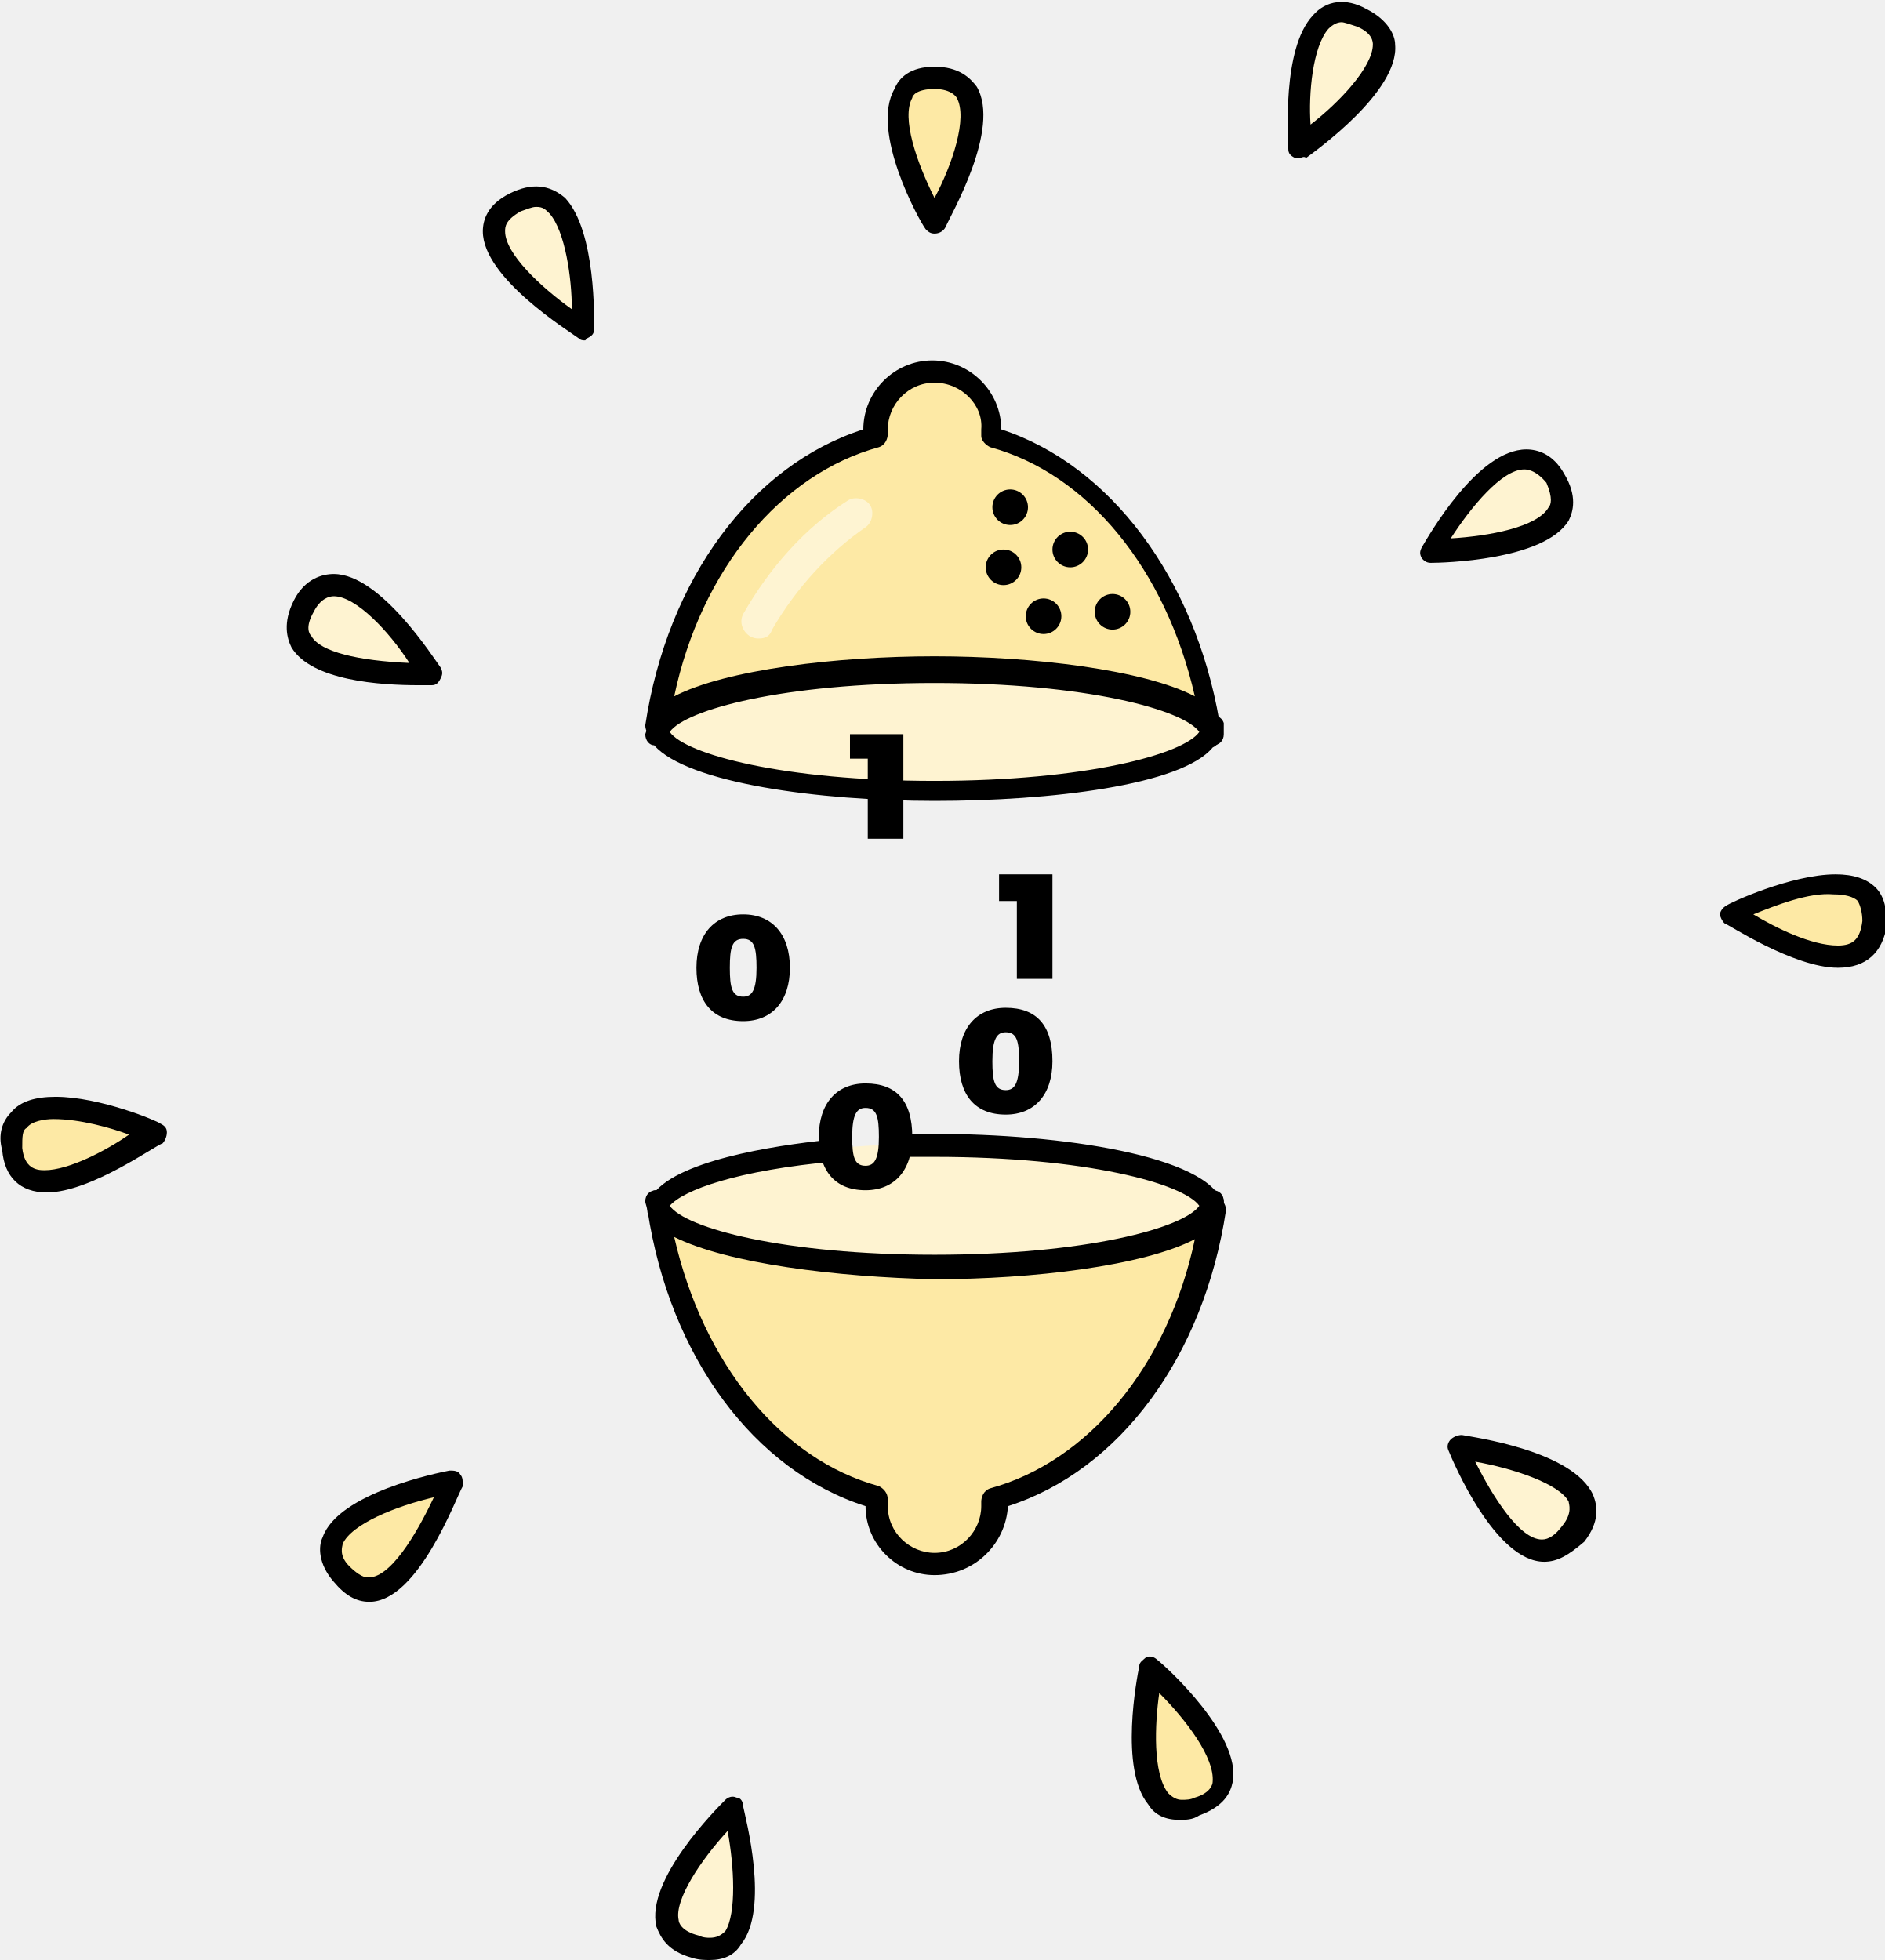
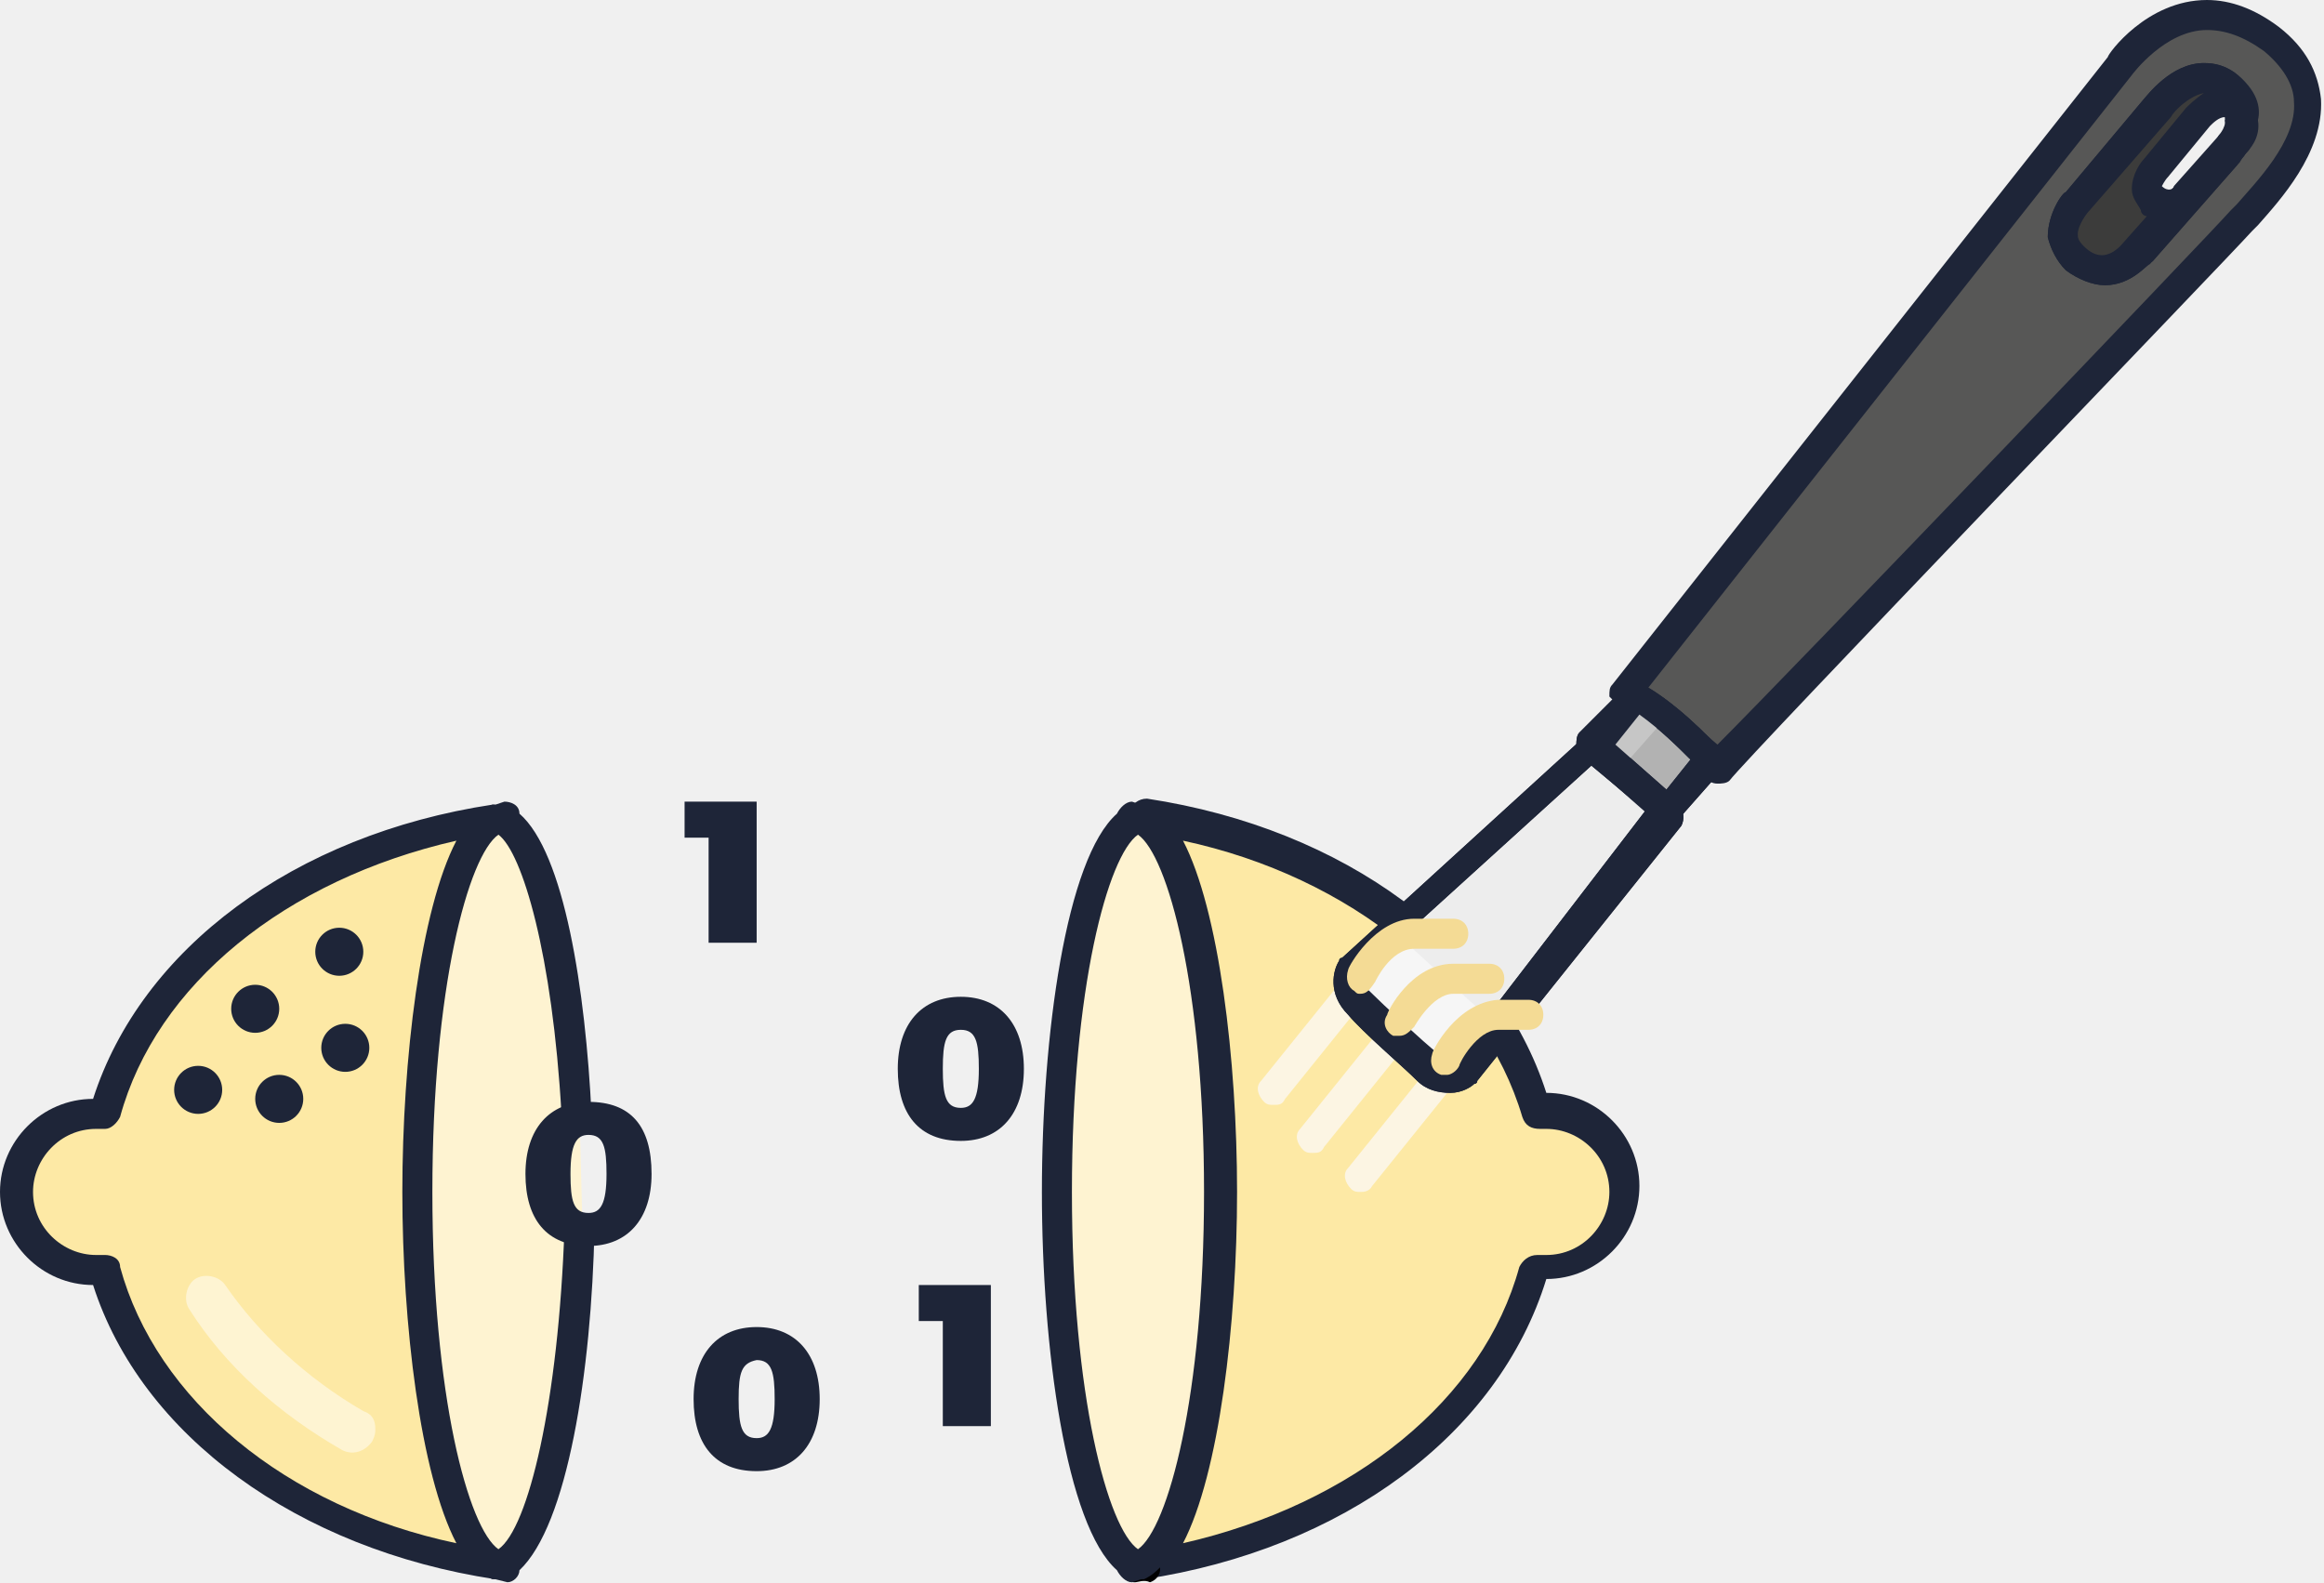
- <svg xmlns="http://www.w3.org/2000/svg" version="1.1" id="Calque_1" x="0px" y="0px" viewBox="0 0 84.7 88.1" enable-background="new 0 0 84.7 88.1" xml:space="preserve">
+ <svg xmlns="http://www.w3.org/2000/svg" version="1.1" id="Calque_1" x="0px" y="0px" viewBox="0 0 77.4 52.7" enable-background="new 0 0 77.4 52.7" xml:space="preserve">
  <g>
-     <path fill="#FFFFFF" stroke="#000000" stroke-linecap="round" stroke-linejoin="round" stroke-miterlimit="10" d="M42,51.1" />
+     <path fill="#FFFFFF" stroke="#000000" stroke-linecap="round" stroke-linejoin="round" stroke-miterlimit="10" d="M34.9,39.7" />
  </g>
  <g>
-     <path fill="#FDE9A5" d="M42,56.9c-6.5,0-11.8-1.1-12.4-2.6c1,6.5,4.9,11.6,9.8,13c0,0.1,0,0.2,0,0.4c0,1.5,1.2,2.6,2.6,2.6   s2.6-1.2,2.6-2.6c0-0.1,0-0.2,0-0.4c5-1.4,8.8-6.5,9.8-13C53.8,55.7,48.5,56.9,42,56.9z" />
-     <path d="M42,70.8c-1.7,0-3.1-1.4-3.1-3.1c-5-1.6-8.8-6.7-9.8-13.3c0-0.2,0.1-0.5,0.4-0.6c0.2-0.1,0.5,0,0.6,0.3   c0.4,1,4.8,2.3,12,2.3s11.5-1.3,12-2.3c0.1-0.2,0.4-0.3,0.6-0.3c0.2,0.1,0.4,0.3,0.4,0.6c-1,6.6-4.8,11.7-9.8,13.3   C45.2,69.4,43.8,70.8,42,70.8z M30.3,55.6c1.3,5.7,4.8,10,9.2,11.2c0.2,0.1,0.4,0.3,0.4,0.6c0,0.1,0,0.2,0,0.3c0,1.2,1,2.1,2.1,2.1   c1.2,0,2.1-1,2.1-2.1c0-0.1,0-0.2,0-0.2c0-0.2,0.1-0.5,0.4-0.6c4.4-1.2,8-5.5,9.2-11.2c-2.3,1.2-7.3,1.8-11.7,1.8   C37.6,57.4,32.7,56.8,30.3,55.6z" />
+     <path fill="#FDE9A5" d="M40.7,39.7c0,6.5-1.1,11.8-2.6,12.4c6.5-1,11.6-4.9,13-9.8c0.1,0,0.2,0,0.4,0c1.5,0,2.6-1.2,2.6-2.6   c0-1.5-1.2-2.6-2.6-2.6c-0.1,0-0.2,0-0.4,0c-1.4-5-6.5-8.8-13-9.8C39.5,27.9,40.7,33.2,40.7,39.7z" />
+     <path fill="#1E2538" d="M38.1,52.6c-0.2,0-0.4-0.1-0.5-0.4c-0.1-0.2,0-0.5,0.3-0.6c1-0.4,2.3-4.8,2.3-12c0-7.1-1.3-11.5-2.3-12   c-0.2-0.1-0.3-0.4-0.3-0.6c0.1-0.2,0.3-0.4,0.6-0.4c6.6,1,11.7,4.8,13.3,9.8c1.7,0,3.1,1.4,3.1,3.1s-1.4,3.1-3.1,3.1   C49.9,47.8,44.7,51.6,38.1,52.6C38.1,52.6,38.1,52.6,38.1,52.6z M39.4,28c1.2,2.3,1.8,7.3,1.8,11.7c0,4.4-0.6,9.4-1.8,11.7   c5.7-1.3,10-4.8,11.2-9.2c0.1-0.2,0.3-0.4,0.6-0.4c0.1,0,0.2,0,0.3,0c1.2,0,2.1-1,2.1-2.1c0-1.2-1-2.1-2.1-2.1c-0.1,0-0.2,0-0.2,0   c-0.3,0-0.5-0.1-0.6-0.4C49.4,32.8,45,29.2,39.4,28z" />
  </g>
  <g>
-     <path fill="#FFFFFF" d="M29.5,54c0,0.1,0,0.2,0.1,0.3C29.6,54.2,29.6,54.1,29.5,54L29.5,54z" />
-     <path d="M29.6,54.8c-0.2,0-0.4-0.1-0.5-0.3C29.1,54.3,29,54.1,29,54c0-0.3,0.2-0.5,0.5-0.5c0.3,0,0.5,0.2,0.5,0.4l0,0.3   c0,0.2-0.1,0.5-0.4,0.6C29.7,54.8,29.6,54.8,29.6,54.8z" />
+     <path fill="#FFFFFF" d="M37.8,52.2c0.1,0,0.2,0,0.3-0.1C38,52.1,37.9,52.1,37.8,52.2L37.8,52.2z" />
+     <path d="M37.8,52.7c-0.3,0-0.5-0.2-0.5-0.5v0c0-0.3,0.2-0.5,0.4-0.5l0.3,0c0.2,0,0.5,0.1,0.6,0.4c0.1,0.2,0,0.5-0.3,0.6   C38.1,52.6,37.9,52.7,37.8,52.7z" />
  </g>
  <g>
-     <path fill="#FFFFFF" d="M54.5,54c0,0.1,0,0.2-0.1,0.3C54.5,54.2,54.5,54.1,54.5,54L54.5,54z" />
-     <path d="M54.5,54.8c0,0-0.1,0-0.1,0c-0.2-0.1-0.4-0.3-0.4-0.6l0-0.3c0-0.2,0.2-0.4,0.5-0.4c0.3,0,0.5,0.2,0.5,0.5   c0,0.2,0,0.3-0.1,0.5C54.8,54.7,54.7,54.8,54.5,54.8z" />
+     <path fill="#FEF3D1" d="M35.2,39.7c0,6.5,1.1,11.8,2.6,12.4l-0.1,0.1c0.1,0,0.2,0,0.3-0.1c1.5-0.7,2.6-6,2.6-12.4   S39.5,27.9,38,27.2c-0.1,0-0.2,0-0.3-0.1l0.1,0.1C36.4,27.9,35.2,33.2,35.2,39.7z" />
+     <path fill="#1E2538" d="M37.7,52.7c-0.2,0-0.4-0.2-0.5-0.4c-1.7-1.5-2.5-7.4-2.5-12.6c0-5.2,0.8-11.1,2.5-12.6   c0.1-0.2,0.3-0.4,0.5-0.4l0.3,0.1c0,0,0.1,0,0.1,0c2,0.9,2.9,7.3,2.9,12.9s-0.9,12-2.9,12.9c0,0-0.1,0-0.1,0L37.7,52.7   C37.7,52.7,37.7,52.7,37.7,52.7z M37.9,27.8c-1,0.7-2.2,5.1-2.2,11.9s1.2,11.2,2.2,11.9c1-0.7,2.2-5.1,2.2-11.9   S38.9,28.5,37.9,27.8z" />
  </g>
  <g>
-     <path fill="#FEF3D1" d="M37.5,51.6c-4.3,0.4-7.4,1.3-7.9,2.4l-0.1-0.1c0,0.1,0,0.2,0.1,0.3c0.7,1.5,6,2.6,12.4,2.6   s11.8-1.1,12.4-2.6c0-0.1,0-0.2,0.1-0.3L54.5,54c-0.7-1.5-6-2.6-12.4-2.6c-0.5,0-1.1,0-1.6,0" />
-     <path d="M42,57.3c-5.6,0-12-0.9-12.9-2.9c0,0,0-0.1,0-0.1L29.1,54c0-0.2,0.1-0.5,0.4-0.5c1.4-1.5,6-2.1,8.1-2.3   c0.3,0,0.5,0.2,0.5,0.5s-0.2,0.5-0.5,0.5c-4.5,0.4-6.9,1.3-7.5,2c0.7,1,5.1,2.2,11.9,2.2c6.8,0,11.2-1.2,11.9-2.2   c-0.7-1-5.1-2.2-11.9-2.2c-0.5,0-1.1,0-1.6,0c-0.3,0-0.5-0.2-0.5-0.5c0-0.3,0.2-0.5,0.5-0.5c5.5-0.2,12.5,0.6,14.2,2.5   c0.2,0.1,0.4,0.3,0.4,0.5L55,54.3c0,0,0,0.1,0,0.1C54,56.4,47.6,57.3,42,57.3z" />
+     <path fill="#FFFFFF" stroke="#000000" stroke-linecap="round" stroke-linejoin="round" stroke-miterlimit="10" d="M19.7,39.7" />
  </g>
  <g>
-     <path fill="#FFFFFF" stroke="#000000" stroke-linecap="round" stroke-linejoin="round" stroke-miterlimit="10" d="M42,35.9" />
+     <path fill="#FDE9A5" d="M13.9,39.7c0-6.5,1.1-11.8,2.6-12.4c-6.5,1-11.6,4.9-13,9.8c-0.1,0-0.2,0-0.4,0c-1.5,0-2.6,1.2-2.6,2.6   c0,1.5,1.2,2.6,2.6,2.6c0.1,0,0.2,0,0.4,0c1.4,5,6.5,8.8,13,9.8C15,51.5,13.9,46.1,13.9,39.7z" />
+     <path fill="#1E2538" d="M16.5,52.6C16.5,52.6,16.4,52.6,16.5,52.6c-6.6-1-11.8-4.8-13.4-9.8c-1.7,0-3.1-1.4-3.1-3.1   c0-1.7,1.4-3.1,3.1-3.1c1.6-5,6.7-8.8,13.3-9.8c0.2,0,0.5,0.1,0.6,0.4c0.1,0.2,0,0.5-0.3,0.6c-1,0.4-2.3,4.8-2.3,12   s1.3,11.5,2.3,12c0.2,0.1,0.3,0.4,0.3,0.6C16.9,52.5,16.7,52.6,16.5,52.6z M3.5,41.8c0.2,0,0.5,0.1,0.5,0.4c1.2,4.4,5.5,8,11.2,9.2   c-1.2-2.3-1.8-7.3-1.8-11.7c0-4.4,0.6-9.4,1.8-11.7c-5.7,1.3-10,4.8-11.2,9.2c-0.1,0.2-0.3,0.4-0.5,0.4c-0.1,0-0.2,0-0.3,0   c-1.2,0-2.1,1-2.1,2.1c0,1.2,1,2.1,2.1,2.1C3.2,41.8,3.3,41.8,3.5,41.8C3.4,41.8,3.4,41.8,3.5,41.8z" />
  </g>
  <g>
-     <path fill="#FDE9A5" d="M42,30.1c6.5,0,11.8,1.1,12.4,2.6c-1-6.5-4.9-11.6-9.8-13c0-0.1,0-0.2,0-0.4c0-1.5-1.2-2.6-2.6-2.6   c-1.5,0-2.6,1.2-2.6,2.6c0,0.1,0,0.2,0,0.4c-5,1.4-8.8,6.5-9.8,13C30.2,31.2,35.6,30.1,42,30.1z" />
-     <path d="M54.5,33.2c-0.2,0-0.4-0.1-0.5-0.3c-0.4-1-4.8-2.3-12-2.3s-11.5,1.3-12,2.3c-0.1,0.2-0.4,0.3-0.6,0.3   c-0.2-0.1-0.4-0.3-0.4-0.6c1-6.6,4.8-11.7,9.8-13.3c0-1.7,1.4-3.1,3.1-3.1c1.7,0,3.1,1.4,3.1,3.1c4.9,1.6,8.7,6.7,9.8,13.1   c0,0.1,0,0.1,0,0.2C55,33,54.8,33.2,54.5,33.2C54.5,33.2,54.5,33.2,54.5,33.2z M42,17.2c-1.2,0-2.1,1-2.1,2.1c0,0.1,0,0.2,0,0.2   c0,0.2-0.1,0.5-0.4,0.6c-4.4,1.2-8,5.5-9.2,11.2c2.3-1.2,7.3-1.8,11.7-1.8c4.4,0,9.4,0.6,11.7,1.8c-1.3-5.7-4.8-10-9.2-11.2   c-0.2-0.1-0.4-0.3-0.4-0.5c0-0.1,0-0.2,0-0.3C44.2,18.2,43.2,17.2,42,17.2z" />
+     <path fill="#FEF3D1" d="M19.3,37.1c-0.3-5.2-1.3-9.3-2.5-9.8l0.1-0.1c-0.1,0-0.2,0-0.3,0.1c-1.5,0.7-2.6,6-2.6,12.4   s1.1,11.8,2.6,12.4c0.1,0,0.2,0,0.3,0.1l-0.1-0.1c1.4-0.6,2.5-5.3,2.6-11.2" />
+     <path fill="#1E2538" d="M16.9,52.7C16.8,52.7,16.8,52.7,16.9,52.7l-0.4-0.1c0,0-0.1,0-0.1,0c-2-0.9-2.9-7.3-2.9-12.9   c0-5.6,0.9-12,2.9-12.9c0,0,0.1,0,0.1,0l0.3-0.1c0.2,0,0.5,0.1,0.5,0.4c1.5,1.3,2.2,5.9,2.4,10c0,0.3-0.2,0.5-0.5,0.5   c-0.3,0-0.5-0.2-0.5-0.5c-0.3-5.3-1.3-8.7-2.1-9.3c-1,0.7-2.2,5.1-2.2,11.9c0,6.8,1.2,11.2,2.2,11.9c1-0.7,2-4.9,2.2-10.7   c0-0.3,0.2-0.5,0.5-0.5c0.3,0,0.5,0.2,0.5,0.5c-0.1,4.8-0.9,9.9-2.5,11.4C17.3,52.5,17.1,52.7,16.9,52.7z" />
  </g>
  <g>
-     <path fill="#FFFFFF" d="M54.5,33c0-0.1,0-0.2-0.1-0.3C54.5,32.8,54.5,32.9,54.5,33L54.5,33z" />
-     <path d="M54.5,33.5L54.5,33.5c-0.3,0-0.5-0.2-0.5-0.4l0-0.3c0-0.2,0.1-0.5,0.4-0.6c0.2-0.1,0.5,0,0.6,0.3C55,32.7,55,32.8,55,33   C55,33.3,54.8,33.5,54.5,33.5z" />
+     <circle fill="#1E2538" cx="6.6" cy="36.3" r="0.8" />
  </g>
  <g>
-     <path fill="#FEF3D1" d="M42,35.5c6.5,0,11.8-1.1,12.4-2.6l0.1,0.1c0-0.1,0-0.2-0.1-0.3c-0.7-1.5-6-2.6-12.4-2.6s-11.8,1.1-12.4,2.6   c0,0.1,0,0.2-0.1,0.3l0.1-0.1C30.2,34.4,35.6,35.5,42,35.5z" />
-     <path d="M42,36c-5.2,0-11.1-0.8-12.6-2.5C29.2,33.5,29,33.3,29,33l0.1-0.3c0,0,0-0.1,0-0.1c0.9-2,7.3-2.9,12.9-2.9   c5.6,0,12,0.9,12.9,2.9c0,0,0,0.1,0,0.1l0,0.2c0,0.1,0,0.1,0,0.2c0,0.2-0.2,0.4-0.4,0.5C53.1,35.3,47.2,36,42,36z M30.1,32.9   c0.7,1,5.1,2.2,11.9,2.2c6.8,0,11.2-1.2,11.9-2.2c-0.7-1-5.1-2.2-11.9-2.2C35.2,30.7,30.8,31.9,30.1,32.9z" />
+     <circle fill="#1E2538" cx="9.3" cy="36.6" r="0.8" />
  </g>
  <g>
-     <circle cx="45.4" cy="22.8" r="0.8" />
+     <circle fill="#1E2538" cx="11.5" cy="34.9" r="0.8" />
  </g>
  <g>
-     <circle cx="45.1" cy="25.5" r="0.8" />
+     <circle fill="#1E2538" cx="8.5" cy="33.6" r="0.8" />
  </g>
  <g>
-     <circle cx="46.9" cy="27.7" r="0.8" />
+     <circle fill="#1E2538" cx="11.3" cy="31.7" r="0.8" />
  </g>
  <g>
-     <circle cx="48.1" cy="24.7" r="0.8" />
+     <path fill="#1E2538" d="M31.4,47.5v-3.5h-0.8v-1.2H33v4.7H31.4z" />
  </g>
  <g>
-     <circle cx="50" cy="27.5" r="0.8" />
+     <path fill="#1E2538" d="M23.6,31.4v-3.5h-0.8v-1.2h2.4v4.7H23.6z" />
  </g>
  <g>
-     <path fill="#FDE9A5" d="M42,10c0,0,3.8-6.5,0-6.5C38.3,3.5,42,10,42,10z" />
-     <path d="M42,10.5L42,10.5c-0.2,0-0.3-0.1-0.4-0.2c-0.3-0.4-2.5-4.4-1.4-6.3C40.4,3.5,40.9,3,42,3s1.6,0.5,1.9,0.9   c1.1,1.9-1.2,5.8-1.4,6.3C42.4,10.4,42.2,10.5,42,10.5z M42,4c-0.8,0-1,0.3-1,0.4c-0.5,0.9,0.2,2.9,1,4.5c0.8-1.5,1.5-3.6,1-4.5   C43,4.4,42.8,4,42,4z" />
+     <path fill="#1E2538" d="M34.1,35.6c0,1.5-0.8,2.4-2.1,2.4c-1.4,0-2.1-0.9-2.1-2.4c0-1.5,0.8-2.4,2.1-2.4   C33.3,33.2,34.1,34.1,34.1,35.6z M31.4,35.6c0,0.9,0.1,1.3,0.6,1.3c0.4,0,0.6-0.3,0.6-1.3c0-0.9-0.1-1.3-0.6-1.3   C31.5,34.3,31.4,34.7,31.4,35.6z" />
  </g>
  <g>
-     <path fill="#FEF3D1" d="M26.3,14.8c0,0,0.2-7.5-3.1-5.7C19.9,10.8,26.3,14.8,26.3,14.8z" />
-     <path d="M26.3,15.3c-0.1,0-0.2,0-0.3-0.1c-0.4-0.3-4.3-2.7-4.3-4.8c0-0.5,0.2-1.2,1.2-1.7c1-0.5,1.8-0.4,2.5,0.2   c1.4,1.5,1.3,5.5,1.3,5.9c0,0.2-0.1,0.3-0.3,0.4C26.4,15.2,26.3,15.3,26.3,15.3z M24.1,9.3c-0.2,0-0.4,0.1-0.7,0.2   c-0.7,0.4-0.7,0.7-0.7,0.9c0,1,1.6,2.5,3,3.5c0-1.4-0.3-3.5-1-4.3C24.5,9.4,24.4,9.3,24.1,9.3z" />
+     <path fill="#1E2538" d="M21.7,39.1c0,1.5-0.8,2.4-2.1,2.4c-1.4,0-2.1-0.9-2.1-2.4c0-1.5,0.8-2.4,2.1-2.4   C21,36.7,21.7,37.5,21.7,39.1z M19,39.1c0,0.9,0.1,1.3,0.6,1.3c0.4,0,0.6-0.3,0.6-1.3c0-0.9-0.1-1.3-0.6-1.3   C19.2,37.8,19,38.1,19,39.1z" />
  </g>
  <g>
-     <path fill="#FEF3D1" d="M19.4,30.3c0,0-4-6.3-5.7-3C11.9,30.6,19.4,30.3,19.4,30.3z" />
-     <path d="M18.8,30.8L18.8,30.8c-1.7,0-4.8-0.2-5.7-1.7c-0.2-0.4-0.4-1.1,0.1-2.1c0.5-1,1.3-1.2,1.8-1.2c2.1,0,4.5,3.8,4.8,4.2   c0.1,0.2,0.1,0.3,0,0.5c-0.1,0.2-0.2,0.3-0.4,0.3C19.4,30.8,19.2,30.8,18.8,30.8z M15,26.8c-0.2,0-0.6,0.1-0.9,0.7   c-0.4,0.7-0.2,1-0.1,1.1c0.4,0.7,2.1,1.1,4.4,1.2C17.5,28.4,16,26.8,15,26.8z" />
+     <path fill="#1E2538" d="M27.3,46.6c0,1.5-0.8,2.4-2.1,2.4c-1.4,0-2.1-0.9-2.1-2.4c0-1.5,0.8-2.4,2.1-2.4   C26.5,44.2,27.3,45.1,27.3,46.6z M24.6,46.6c0,0.9,0.1,1.3,0.6,1.3c0.4,0,0.6-0.3,0.6-1.3c0-0.9-0.1-1.3-0.6-1.3   C24.7,45.4,24.6,45.7,24.6,46.6z" />
+   </g>
+   <g opacity="0.5">
+     <path fill="#FFFFFF" d="M12.5,47.6c0,0.1,0,0.2-0.1,0.4c-0.2,0.3-0.6,0.5-1,0.3c-2.1-1.2-3.9-2.8-5.1-4.7c-0.2-0.3-0.1-0.8,0.2-1   c0.3-0.2,0.8-0.1,1,0.2c1.1,1.6,2.7,3.1,4.6,4.2C12.4,47.1,12.5,47.3,12.5,47.6z" />
  </g>
  <g>
-     <path fill="#FDE9A5" d="M6.9,50.9c0,0-6.8-3-6.4,0.7C0.9,55.4,6.9,50.9,6.9,50.9z" />
-     <path d="M2.1,53.6C2.1,53.6,2.1,53.6,2.1,53.6c-1.2,0-1.9-0.7-2-1.9C-0.1,51,0.1,50.4,0.5,50c0.4-0.5,1.1-0.7,2-0.7   c2,0,4.6,1.1,4.7,1.2c0.2,0.1,0.3,0.2,0.3,0.4c0,0.2-0.1,0.4-0.2,0.5C7.1,51.4,4.1,53.6,2.1,53.6z M2.4,50.3c-0.4,0-1,0.1-1.2,0.4   C1,50.8,1,51.1,1,51.6c0.1,0.9,0.6,1,1,1l0,0c1.1,0,2.8-0.9,3.8-1.6C5,50.7,3.6,50.3,2.4,50.3z" />
+     <path fill="#FCF5E3" d="M45.3,39.7c-0.1,0-0.2,0-0.3-0.1c-0.2-0.2-0.3-0.5-0.1-0.7l2.9-3.6c0.2-0.2,0.5-0.3,0.7-0.1   c0.2,0.2,0.3,0.5,0.1,0.7l-2.9,3.6C45.6,39.7,45.4,39.7,45.3,39.7z" />
  </g>
  <g>
-     <path fill="#FDE9A5" d="M20.3,66.6c0,0-7.4,1.3-4.9,4.2C17.8,73.6,20.3,66.6,20.3,66.6z" />
-     <path d="M16.6,72L16.6,72c-0.6,0-1.1-0.3-1.6-0.9c-0.7-0.8-0.7-1.6-0.5-2c0.7-2,5.2-2.9,5.7-3c0.2,0,0.4,0,0.5,0.2   c0.1,0.1,0.1,0.3,0.1,0.5C20.5,67.3,18.8,72,16.6,72z M19.5,67.3c-1.7,0.4-3.7,1.2-4.1,2.1c0,0.1-0.2,0.5,0.3,1   c0.3,0.3,0.6,0.5,0.8,0.5C17.5,71,18.7,69,19.5,67.3z" />
+     <path fill="#FCF5E3" d="M43.7,38.4c-0.1,0-0.2,0-0.3-0.1c-0.2-0.2-0.3-0.5-0.1-0.7l2.9-3.6c0.2-0.2,0.5-0.3,0.7-0.1   c0.2,0.2,0.3,0.5,0.1,0.7l-2.9,3.6C44,38.4,43.9,38.4,43.7,38.4z" />
  </g>
  <g>
-     <path fill="#FEF3D1" d="M32.9,81.3c0,0-5.4,5.2-1.7,6.2C34.8,88.6,32.9,81.3,32.9,81.3z" />
-     <path d="M31.9,88.1L31.9,88.1c-0.2,0-0.5,0-0.8-0.1c-1.1-0.3-1.4-0.9-1.6-1.4c-0.5-2.1,2.7-5.3,3.1-5.7c0.1-0.1,0.3-0.2,0.5-0.1   c0.2,0,0.3,0.2,0.3,0.4c0.1,0.5,1.2,4.6-0.1,6.2C33,87.9,32.5,88.1,31.9,88.1z M32.7,82.3c-1.2,1.3-2.4,3.1-2.2,4   c0,0.1,0.1,0.5,0.9,0.7c0.2,0.1,0.4,0.1,0.5,0.1l0,0c0.3,0,0.5-0.1,0.7-0.3C33.1,86,33,83.9,32.7,82.3z" />
+     <path fill="#FCF5E3" d="M42.4,36.8c-0.1,0-0.2,0-0.3-0.1c-0.2-0.2-0.3-0.5-0.1-0.7l2.9-3.6c0.2-0.2,0.5-0.3,0.7-0.1   c0.2,0.2,0.3,0.5,0.1,0.7l-2.9,3.6C42.7,36.8,42.6,36.8,42.4,36.8z" />
  </g>
  <g>
-     <path fill="#FDE9A5" d="M51.7,75.1c0,0-1.5,7.3,2,6.1C57.3,80,51.7,75.1,51.7,75.1z" />
-     <path d="M53,81.8L53,81.8c-0.6,0-1.1-0.2-1.4-0.7c-1.3-1.6-0.5-5.7-0.4-6.2c0-0.2,0.2-0.3,0.3-0.4c0.2-0.1,0.4,0,0.5,0.1   c0.4,0.3,3.8,3.4,3.4,5.5c-0.1,0.5-0.4,1.1-1.5,1.5C53.6,81.8,53.3,81.8,53,81.8z M52.1,76.1c-0.2,1.4-0.3,3.6,0.4,4.5   c0.2,0.2,0.4,0.3,0.6,0.3l0,0c0.2,0,0.4,0,0.6-0.1c0.7-0.2,0.8-0.6,0.8-0.7C54.6,79,53.3,77.3,52.1,76.1z" />
+     <g>
+       <path fill="#575756" d="M70.6,2.2L54.2,23.1c0.1,0,0.2,0.1,0.3,0.2c1,0.6,2.1,1.6,2.5,2.1c0.1,0.1,0.2,0.2,0.2,0.2    S73.9,8.2,74.6,7.4c0.8-0.9,3.9-3.8,1-6C72.8-1,70.6,2.2,70.6,2.2z M74.2,2.8c0.5,0.4,0.6,0.8,0.6,1.2c0,0.4-0.3,0.7-0.3,0.7    c-0.1,0.2-0.3,0.3-0.3,0.3l-3,3.3c0,0-0.9,1.1-2.1,0.2c-0.9-0.8,0.1-1.9,0.1-1.9l2.6-3.1C71.9,3.6,73.1,2,74.2,2.8z" />
+       <path fill="#1E2538" d="M57.2,26.1C57.2,26.1,57.2,26.1,57.2,26.1c-0.2,0-0.3-0.1-0.4-0.2l-0.2-0.2c-0.3-0.3-1.3-1.4-2.4-2    c-0.2-0.1-0.2-0.1-0.3-0.2c-0.1-0.1-0.2-0.2-0.3-0.3c0-0.2,0-0.3,0.1-0.4L70.2,1.9c0-0.1,1.3-1.9,3.3-1.9c0.8,0,1.6,0.3,2.4,0.9    c0.9,0.7,1.3,1.5,1.4,2.4c0.1,1.8-1.4,3.4-2.1,4.2L75,7.7C74.2,8.6,58.2,25.2,57.6,26C57.5,26.1,57.3,26.1,57.2,26.1z M54.9,22.9    c1,0.6,1.8,1.5,2.3,1.9C59.7,22.3,73.6,7.8,74.3,7l0.2-0.2c0.6-0.7,2-2.1,1.9-3.4c0-0.6-0.4-1.2-1-1.7C74.7,1.2,74.1,1,73.5,1    C72.1,1,71,2.5,71,2.5L54.9,22.9z M70.1,9.5c-0.4,0-0.9-0.2-1.3-0.5c-0.3-0.3-0.5-0.7-0.6-1.1c0-0.8,0.5-1.5,0.6-1.5l2.6-3.1    c0.1-0.1,0.9-1.2,2-1.2c0.4,0,0.7,0.1,1,0.3C75.2,3,75.3,3.6,75.2,4c0,0.6-0.3,1-0.4,1.1c-0.1,0.2-0.3,0.3-0.3,0.4l-2.9,3.3    C71.5,8.8,71,9.5,70.1,9.5z M73.5,3.1c-0.5,0-1.1,0.6-1.2,0.8L69.6,7c-0.1,0.1-0.4,0.5-0.4,0.8c0,0.1,0,0.2,0.2,0.4    c0.2,0.2,0.4,0.3,0.6,0.3c0.4,0,0.7-0.4,0.7-0.4l3-3.3c0,0,0.1-0.1,0.2-0.3c0.1-0.1,0.2-0.3,0.2-0.4c0,0,0-0.1,0-0.1    c0-0.2,0-0.4-0.4-0.7C73.8,3.1,73.6,3.1,73.5,3.1z" />
+     </g>
+     <g>
+       <path fill="#3C3C3B" d="M71.9,3.6l-2.6,3.1c0,0-1,1.1-0.1,1.9c1.1,1,2.1-0.2,2.1-0.2l3-3.3c0,0,0.1-0.1,0.3-0.3c0,0,0,0,0,0    l-1.6,1.8c0,0-0.5,0.6-1.1,0.1c-0.5-0.4,0-1,0-1l1.4-1.7c0,0,0.7-0.9,1.2-0.4c0.2,0.2,0.3,0.3,0.3,0.5c0-0.4-0.1-0.8-0.6-1.2    C73.1,2,71.9,3.6,71.9,3.6z" />
+       <path fill="#1E2538" d="M70.1,9.5c-0.4,0-0.9-0.2-1.3-0.5c-0.3-0.3-0.5-0.7-0.6-1.1c0-0.8,0.5-1.5,0.6-1.5l2.6-3.1    c0.1-0.1,0.9-1.2,2-1.2c0.4,0,0.7,0.1,1,0.3c0.7,0.5,0.8,1.2,0.7,1.6c0,0.2-0.2,0.4-0.4,0.4C75,4.6,75,4.8,74.9,5    c-0.2,0.2-0.3,0.4-0.3,0.4l-2.9,3.3C71.5,8.8,71,9.5,70.1,9.5z M73.4,3.1c-0.5,0.1-1,0.6-1.1,0.8L69.6,7c-0.1,0.1-0.4,0.5-0.4,0.8    c0,0.1,0,0.2,0.2,0.4c0.2,0.2,0.4,0.3,0.6,0.3c0.4,0,0.7-0.4,0.7-0.4l0.8-0.9c-0.1,0-0.2-0.1-0.2-0.2C71.2,6.8,71,6.6,71,6.3    c0-0.5,0.3-0.9,0.4-1l1.4-1.7C72.9,3.5,73.1,3.3,73.4,3.1z M74.1,3.9c-0.2,0-0.4,0.2-0.5,0.3l-1.4,1.7C72.1,6,72,6.2,72,6.2    c0.2,0.2,0.4,0.1,0.4,0l1.6-1.8c0.1-0.1,0.2-0.1,0.2-0.2c0-0.1-0.1-0.1-0.1-0.2C74.2,4,74.2,4,74.1,3.9    C74.1,3.9,74.1,3.9,74.1,3.9z" />
+     </g>
+     <g>
+       <path fill="#575756" d="M74.7,4c0,0.3-0.2,0.5-0.3,0.7C74.5,4.7,74.8,4.4,74.7,4z" />
+       <path fill="#1E2538" d="M74.5,5.2c-0.1,0-0.2,0-0.3-0.1C73.9,5,73.9,4.7,74,4.5c0.1-0.2,0.2-0.4,0.2-0.5c0-0.2,0.2-0.4,0.5-0.4    c0,0,0,0,0,0c0.3,0,0.5,0.2,0.5,0.4c0.1,0.6-0.3,1-0.4,1.1C74.7,5.2,74.6,5.2,74.5,5.2z" />
+     </g>
+     <g>
+       <path fill="#B2B2B2" d="M54.5,23.3L53,24.8l2.5,2.2l1.5-1.7C56.6,24.9,55.5,23.8,54.5,23.3z" />
+       <path fill="#1E2538" d="M55.5,27.5c-0.1,0-0.2,0-0.3-0.1l-2.5-2.2c-0.1-0.1-0.2-0.2-0.2-0.4c0-0.1,0-0.3,0.1-0.4l1.5-1.5    c0.2-0.2,0.4-0.2,0.6-0.1c1.1,0.6,2.2,1.7,2.6,2.2c0.2,0.2,0.2,0.5,0,0.7l-1.5,1.7C55.8,27.5,55.7,27.5,55.5,27.5    C55.5,27.5,55.5,27.5,55.5,27.5z M53.8,24.8l1.7,1.5l0.8-1c-0.4-0.4-1-1-1.7-1.5L53.8,24.8z" />
+     </g>
+     <g>
+       <path fill="#EDEDED" d="M53,24.8l-8,7.3c0,0-0.3,0.7,0.3,1.3c0.6,0.6,1.8,1.7,2.3,2.2c0.6,0.6,1.3,0.2,1.3,0.2l6.7-8.7L53,24.8z" />
+       <path fill="#1E2538" d="M48.3,36.4c-0.4,0-0.8-0.1-1.1-0.4c-0.5-0.5-1.8-1.6-2.3-2.2c-0.7-0.7-0.5-1.5-0.3-1.8    c0-0.1,0.1-0.1,0.1-0.1l8-7.3c0.2-0.2,0.5-0.2,0.7,0l2.5,2.2c0.2,0.2,0.2,0.5,0.1,0.7L49.2,36c0,0.1-0.1,0.1-0.1,0.1    C49,36.2,48.7,36.4,48.3,36.4z M45.4,32.4c0,0.1-0.1,0.4,0.2,0.6c0.5,0.5,1.8,1.7,2.3,2.1c0.2,0.2,0.5,0.2,0.6,0.1l6.3-8.2    L53,25.5L45.4,32.4z" />
+     </g>
+     <g>
+       <path fill="none" d="M54.5,23.3L53,24.8l0.3,0.3l1.4-1.6C54.7,23.4,54.6,23.3,54.5,23.3z" />
+     </g>
+     <g>
+       <path fill="none" d="M55.5,27l1.5-1.7c-0.2-0.3-0.7-0.7-1.2-1.2l-1.5,1.7L55.5,27z" />
+     </g>
+     <g>
+       <path fill="#C6C6C6" d="M53,24.8l0.9,0.9l1.5-1.7c-0.3-0.3-0.7-0.5-1-0.8L53,24.8z" />
+     </g>
+     <g>
+       <path fill="#1E2538" d="M55.5,27.5c-0.1,0-0.2,0-0.3-0.1l-2.5-2.2c-0.1-0.1-0.2-0.2-0.2-0.4c0-0.1,0-0.3,0.1-0.4l1.5-1.5    c0.2-0.2,0.4-0.2,0.6-0.1c1.1,0.6,2.2,1.7,2.6,2.2c0.2,0.2,0.2,0.5,0,0.7l-1.5,1.7C55.8,27.5,55.7,27.5,55.5,27.5    C55.5,27.5,55.5,27.5,55.5,27.5z M53.8,24.8l1.7,1.5l0.8-1c-0.4-0.4-1-1-1.7-1.5L53.8,24.8z" />
+     </g>
+     <g>
+       <path fill="#F6F6F6" d="M45,32.1c0,0-0.3,0.7,0.3,1.3c0.6,0.6,1.8,1.7,2.3,2.2c0.6,0.6,1.3,0.2,1.3,0.2l1.1-1.5l-3.6-3.3L45,32.1z    " />
+     </g>
+     <g>
+       <path fill="#1E2538" d="M48.3,36.4c-0.4,0-0.8-0.1-1.1-0.4c-0.5-0.5-1.8-1.6-2.3-2.2c-0.7-0.7-0.5-1.5-0.3-1.8    c0-0.1,0.1-0.1,0.1-0.1l8-7.3c0.2-0.2,0.5-0.2,0.7,0l2.5,2.2c0.2,0.2,0.2,0.5,0.1,0.7L49.2,36c0,0.1-0.1,0.1-0.1,0.1    C49,36.2,48.7,36.4,48.3,36.4z M45.4,32.4c0,0.1-0.1,0.4,0.2,0.6c0.5,0.5,1.8,1.7,2.3,2.1c0.2,0.2,0.5,0.2,0.6,0.1l6.3-8.2    L53,25.5L45.4,32.4z" />
+     </g>
  </g>
  <g>
-     <path fill="#FEF3D1" d="M65.5,65.1c0,0,2.8,6.9,5.1,3.9C72.9,66,65.5,65.1,65.5,65.1z" />
-     <path d="M69.4,70.2L69.4,70.2c-2.2,0-4.1-4.5-4.3-5c-0.1-0.2,0-0.4,0.1-0.5c0.1-0.1,0.3-0.2,0.5-0.2c0.5,0.1,5,0.7,5.9,2.7   c0.2,0.5,0.3,1.2-0.4,2.1C70.5,69.9,70,70.2,69.4,70.2z M66.3,65.7c0.8,1.6,2,3.5,3,3.5l0,0c0.3,0,0.6-0.2,0.9-0.6   c0.5-0.6,0.3-1,0.3-1.1C70.1,66.7,68,66,66.3,65.7z" />
+     <path fill="#F4DB95" d="M48.2,35.8c-0.1,0-0.1,0-0.2,0c-0.3-0.1-0.4-0.4-0.3-0.7c0-0.1,0.8-1.7,2.2-1.8h1c0.3,0,0.5,0.2,0.5,0.5   s-0.2,0.5-0.5,0.5h-1c-0.7,0-1.3,1.1-1.3,1.2C48.5,35.7,48.3,35.8,48.2,35.8z" />
  </g>
  <g>
-     <path fill="#FDE9A5" d="M77.8,41c0,0,6.2,4.1,6.4,0.4C84.5,37.7,77.8,41,77.8,41z" />
-     <path d="M82.6,43.5L82.6,43.5c-2,0-5-2-5.1-2c-0.1-0.1-0.2-0.3-0.2-0.4s0.1-0.3,0.3-0.4c0.1-0.1,2.9-1.4,4.9-1.4   c0.8,0,1.4,0.2,1.8,0.6c0.4,0.4,0.5,1,0.5,1.7C84.6,42.8,83.9,43.5,82.6,43.5z M78.8,41.1c1,0.6,2.6,1.4,3.8,1.4l0,0   c0.7,0,1-0.3,1.1-1.1c0-0.4-0.1-0.7-0.2-0.9c-0.2-0.2-0.6-0.3-1.1-0.3C81.3,40.1,79.8,40.7,78.8,41.1z" />
+     <path fill="#F4DB95" d="M46.6,34.5c-0.1,0-0.1,0-0.2,0c-0.2-0.1-0.4-0.4-0.2-0.7c0-0.1,0.8-1.7,2.2-1.7c0,0,0,0,0,0h1.2   c0.3,0,0.5,0.2,0.5,0.5s-0.2,0.5-0.5,0.5h-1.2c-0.7,0-1.3,1.1-1.3,1.1C46.9,34.4,46.8,34.5,46.6,34.5z" />
  </g>
  <g>
-     <path fill="#FEF3D1" d="M64.3,24.8c0,0,7.5-0.1,5.6-3.3C67.9,18.3,64.3,24.8,64.3,24.8z" />
-     <path d="M64.3,25.3c-0.2,0-0.3-0.1-0.4-0.2c-0.1-0.2-0.1-0.3,0-0.5c0.3-0.5,2.5-4.4,4.7-4.4c0.5,0,1.2,0.2,1.7,1.1   c0.6,1,0.4,1.7,0.2,2.1C69.4,25.2,64.8,25.3,64.3,25.3C64.3,25.3,64.3,25.3,64.3,25.3z M68.5,21.1c-1,0-2.4,1.7-3.3,3.1   c1.7-0.1,3.9-0.5,4.4-1.4c0.1-0.1,0.2-0.4-0.1-1.1C69,21.1,68.6,21.1,68.5,21.1z" />
-   </g>
-   <g>
-     <path fill="#FEF3D1" d="M58.4,6.6c0,0,6.2-4.2,2.8-5.8C57.7-0.9,58.4,6.6,58.4,6.6z" />
-     <path d="M58.4,7.1c-0.1,0-0.1,0-0.2,0c-0.2-0.1-0.3-0.2-0.3-0.4c0-0.5-0.3-4.5,1.1-6c0.6-0.7,1.5-0.8,2.4-0.3   c1,0.5,1.3,1.2,1.3,1.6c0.2,2.1-3.6,4.8-4,5.1C58.6,7,58.5,7.1,58.4,7.1z M60.3,1c-0.2,0-0.4,0.1-0.6,0.3c-0.7,0.8-0.9,2.9-0.8,4.3   C60.2,4.6,61.7,3,61.7,2c0-0.1,0-0.5-0.7-0.8C60.7,1.1,60.4,1,60.3,1z" />
-   </g>
-   <g>
-     <path d="M45.7,44v-3.5h-0.8v-1.2h2.4V44H45.7z" />
-   </g>
-   <g>
-     <path d="M39,37.6v-3.5h-0.8V33h2.4v4.7H39z" />
-   </g>
-   <g>
-     <path d="M47.3,47.7c0,1.5-0.8,2.4-2.1,2.4c-1.4,0-2.1-0.9-2.1-2.4c0-1.5,0.8-2.4,2.1-2.4C46.6,45.3,47.3,46.1,47.3,47.7z    M44.6,47.7c0,0.9,0.1,1.3,0.6,1.3c0.4,0,0.6-0.3,0.6-1.3c0-0.9-0.1-1.3-0.6-1.3C44.8,46.4,44.6,46.7,44.6,47.7z" />
-   </g>
-   <g>
-     <path d="M35.5,43.5c0,1.5-0.8,2.4-2.1,2.4c-1.4,0-2.1-0.9-2.1-2.4c0-1.5,0.8-2.4,2.1-2.4C34.7,41.1,35.5,42,35.5,43.5z M32.8,43.5   c0,0.9,0.1,1.3,0.6,1.3c0.4,0,0.6-0.3,0.6-1.3c0-0.9-0.1-1.3-0.6-1.3C32.9,42.2,32.8,42.6,32.8,43.5z" />
-   </g>
-   <g>
-     <path d="M41,51.1c0,1.5-0.8,2.4-2.1,2.4c-1.4,0-2.1-0.9-2.1-2.4c0-1.5,0.8-2.4,2.1-2.4C40.3,48.7,41,49.5,41,51.1z M38.3,51.1   c0,0.9,0.1,1.3,0.6,1.3c0.4,0,0.6-0.3,0.6-1.3c0-0.9-0.1-1.3-0.6-1.3C38.5,49.8,38.3,50.1,38.3,51.1z" />
-   </g>
-   <g opacity="0.5">
-     <path fill="#FFFFFF" d="M34.1,28.7c-0.1,0-0.2,0-0.4-0.1c-0.3-0.2-0.5-0.6-0.3-1c1.2-2.1,2.8-3.9,4.7-5.1c0.3-0.2,0.8-0.1,1,0.2   c0.2,0.3,0.1,0.8-0.2,1c-1.6,1.1-3.1,2.7-4.2,4.6C34.6,28.6,34.4,28.7,34.1,28.7z" />
+     <path fill="#F4DB95" d="M45.3,33.1c-0.1,0-0.1,0-0.2-0.1c-0.2-0.1-0.3-0.4-0.2-0.7c0-0.1,0.9-1.7,2.2-1.7h1.3   c0.3,0,0.5,0.2,0.5,0.5s-0.2,0.5-0.5,0.5h-1.3c0,0,0,0,0,0c-0.8,0-1.3,1.1-1.3,1.1C45.6,33,45.5,33.1,45.3,33.1z" />
  </g>
</svg>
